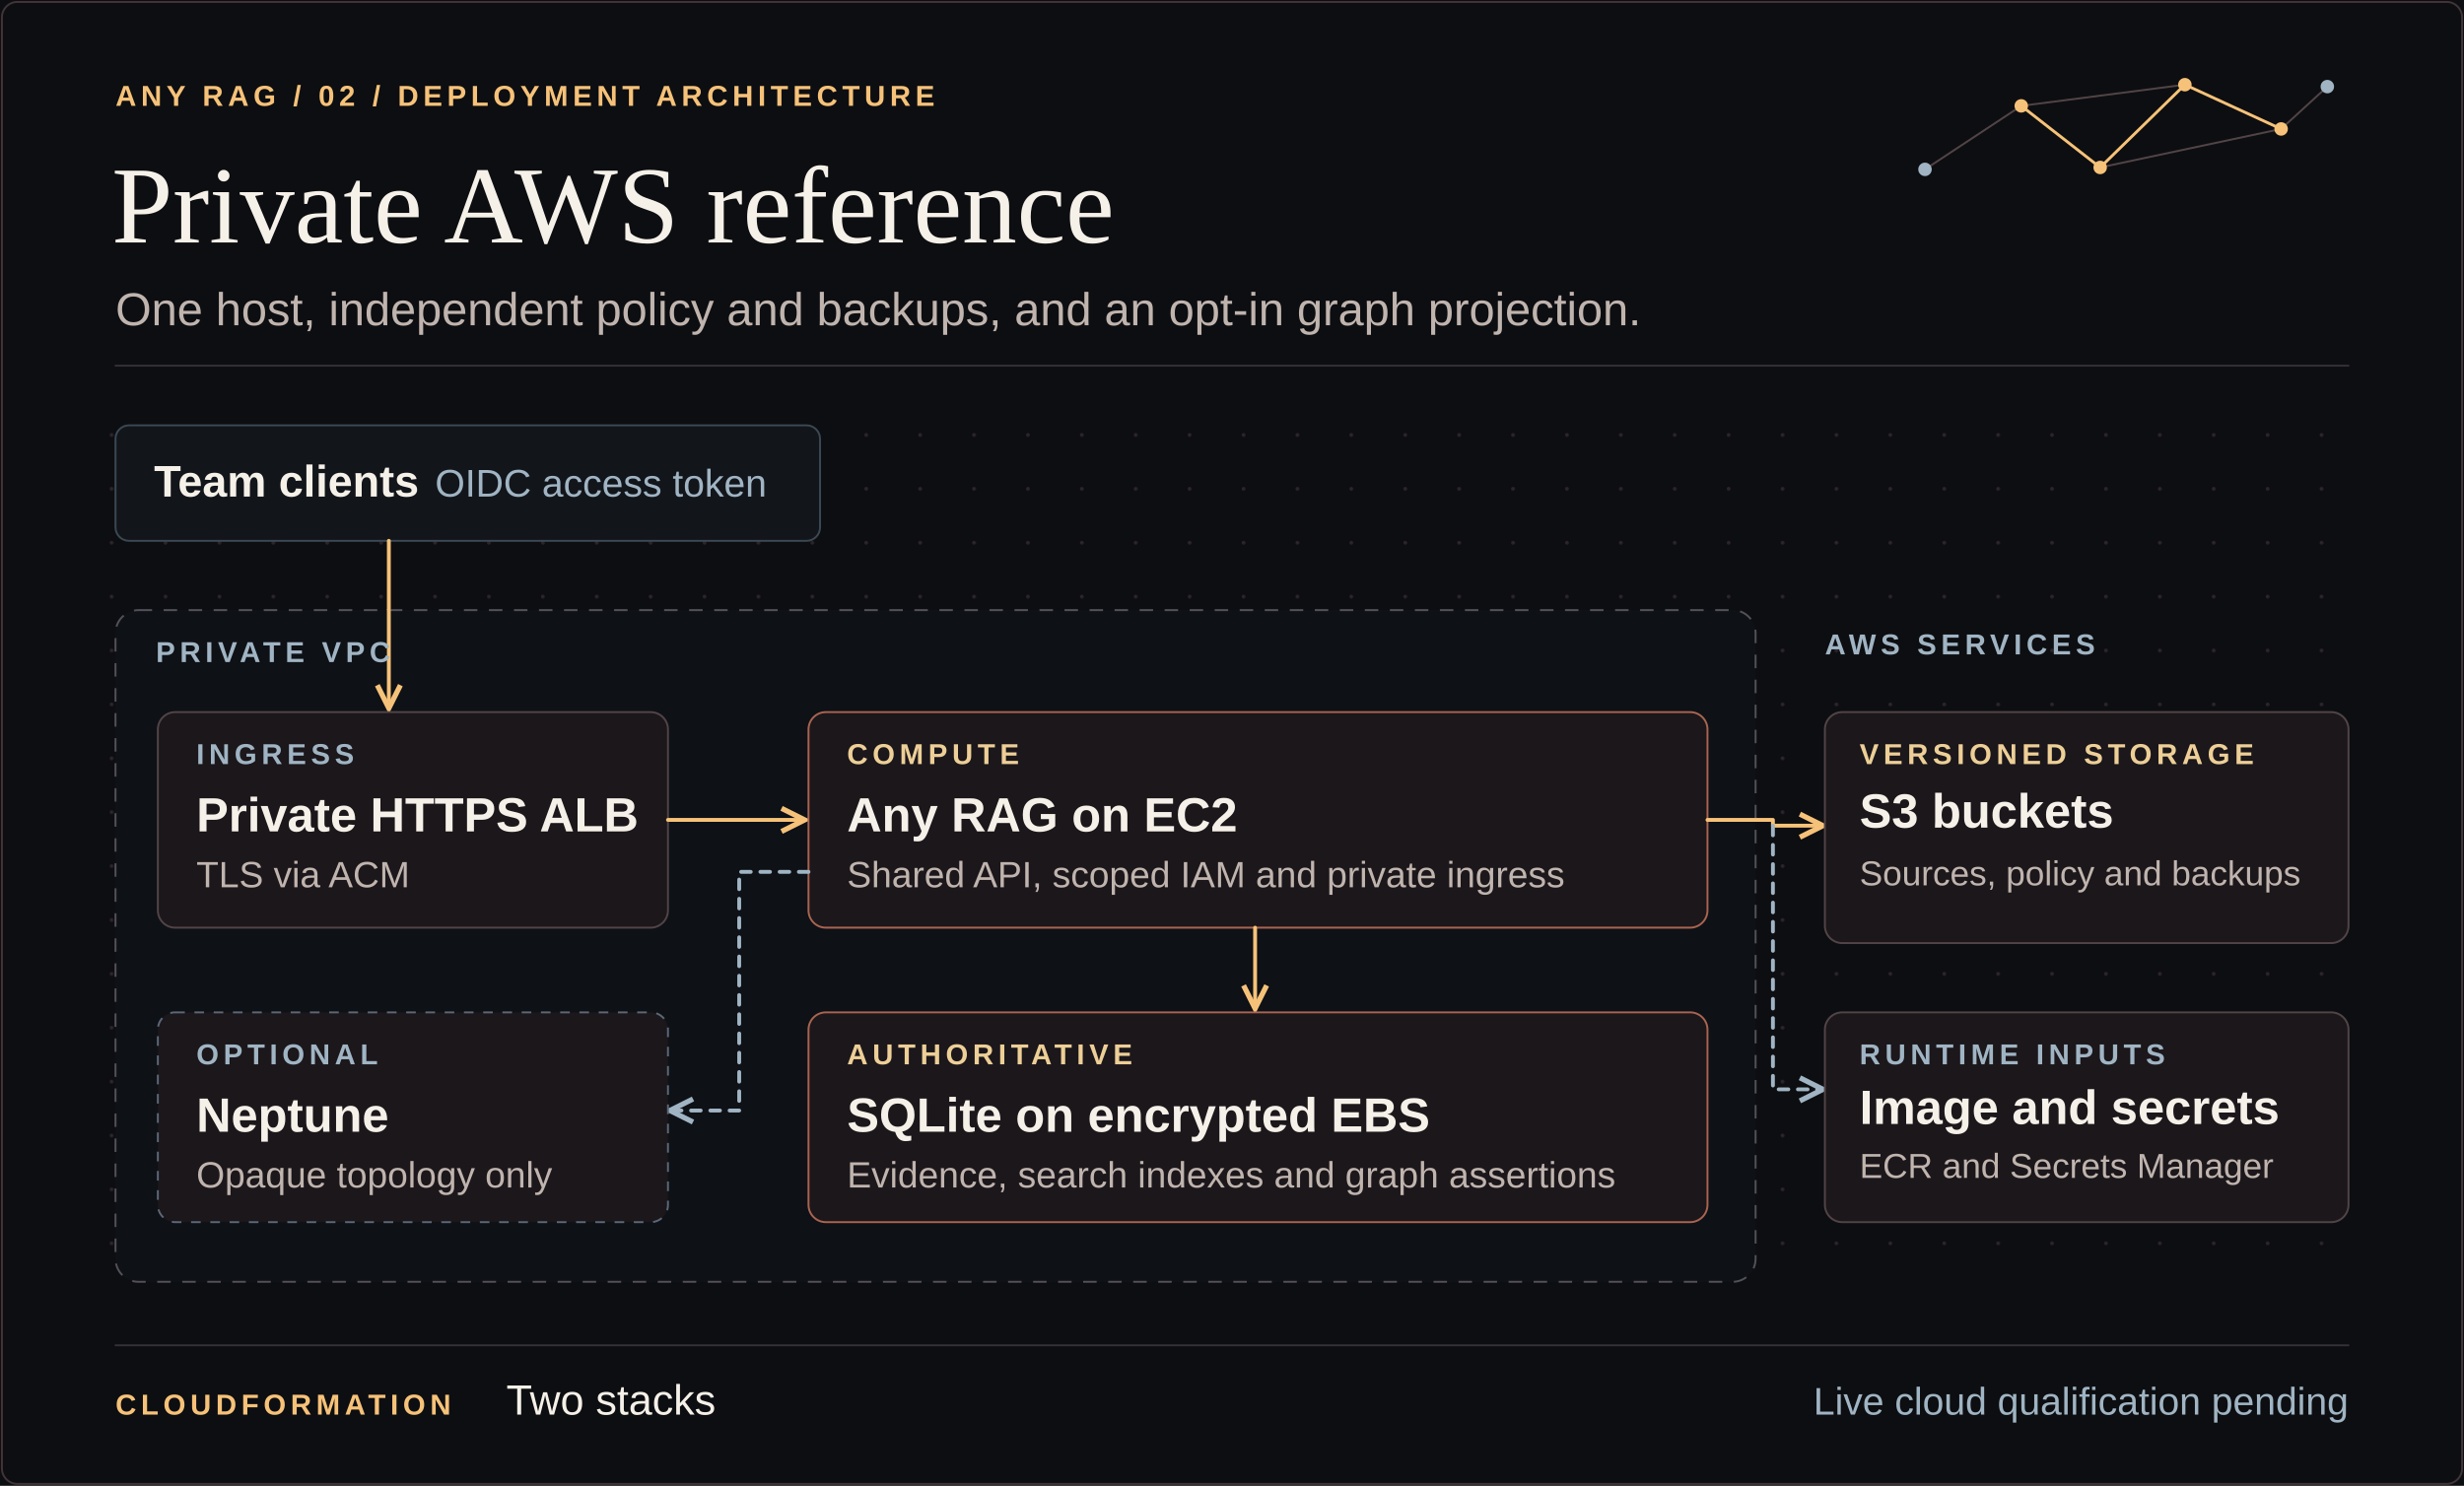
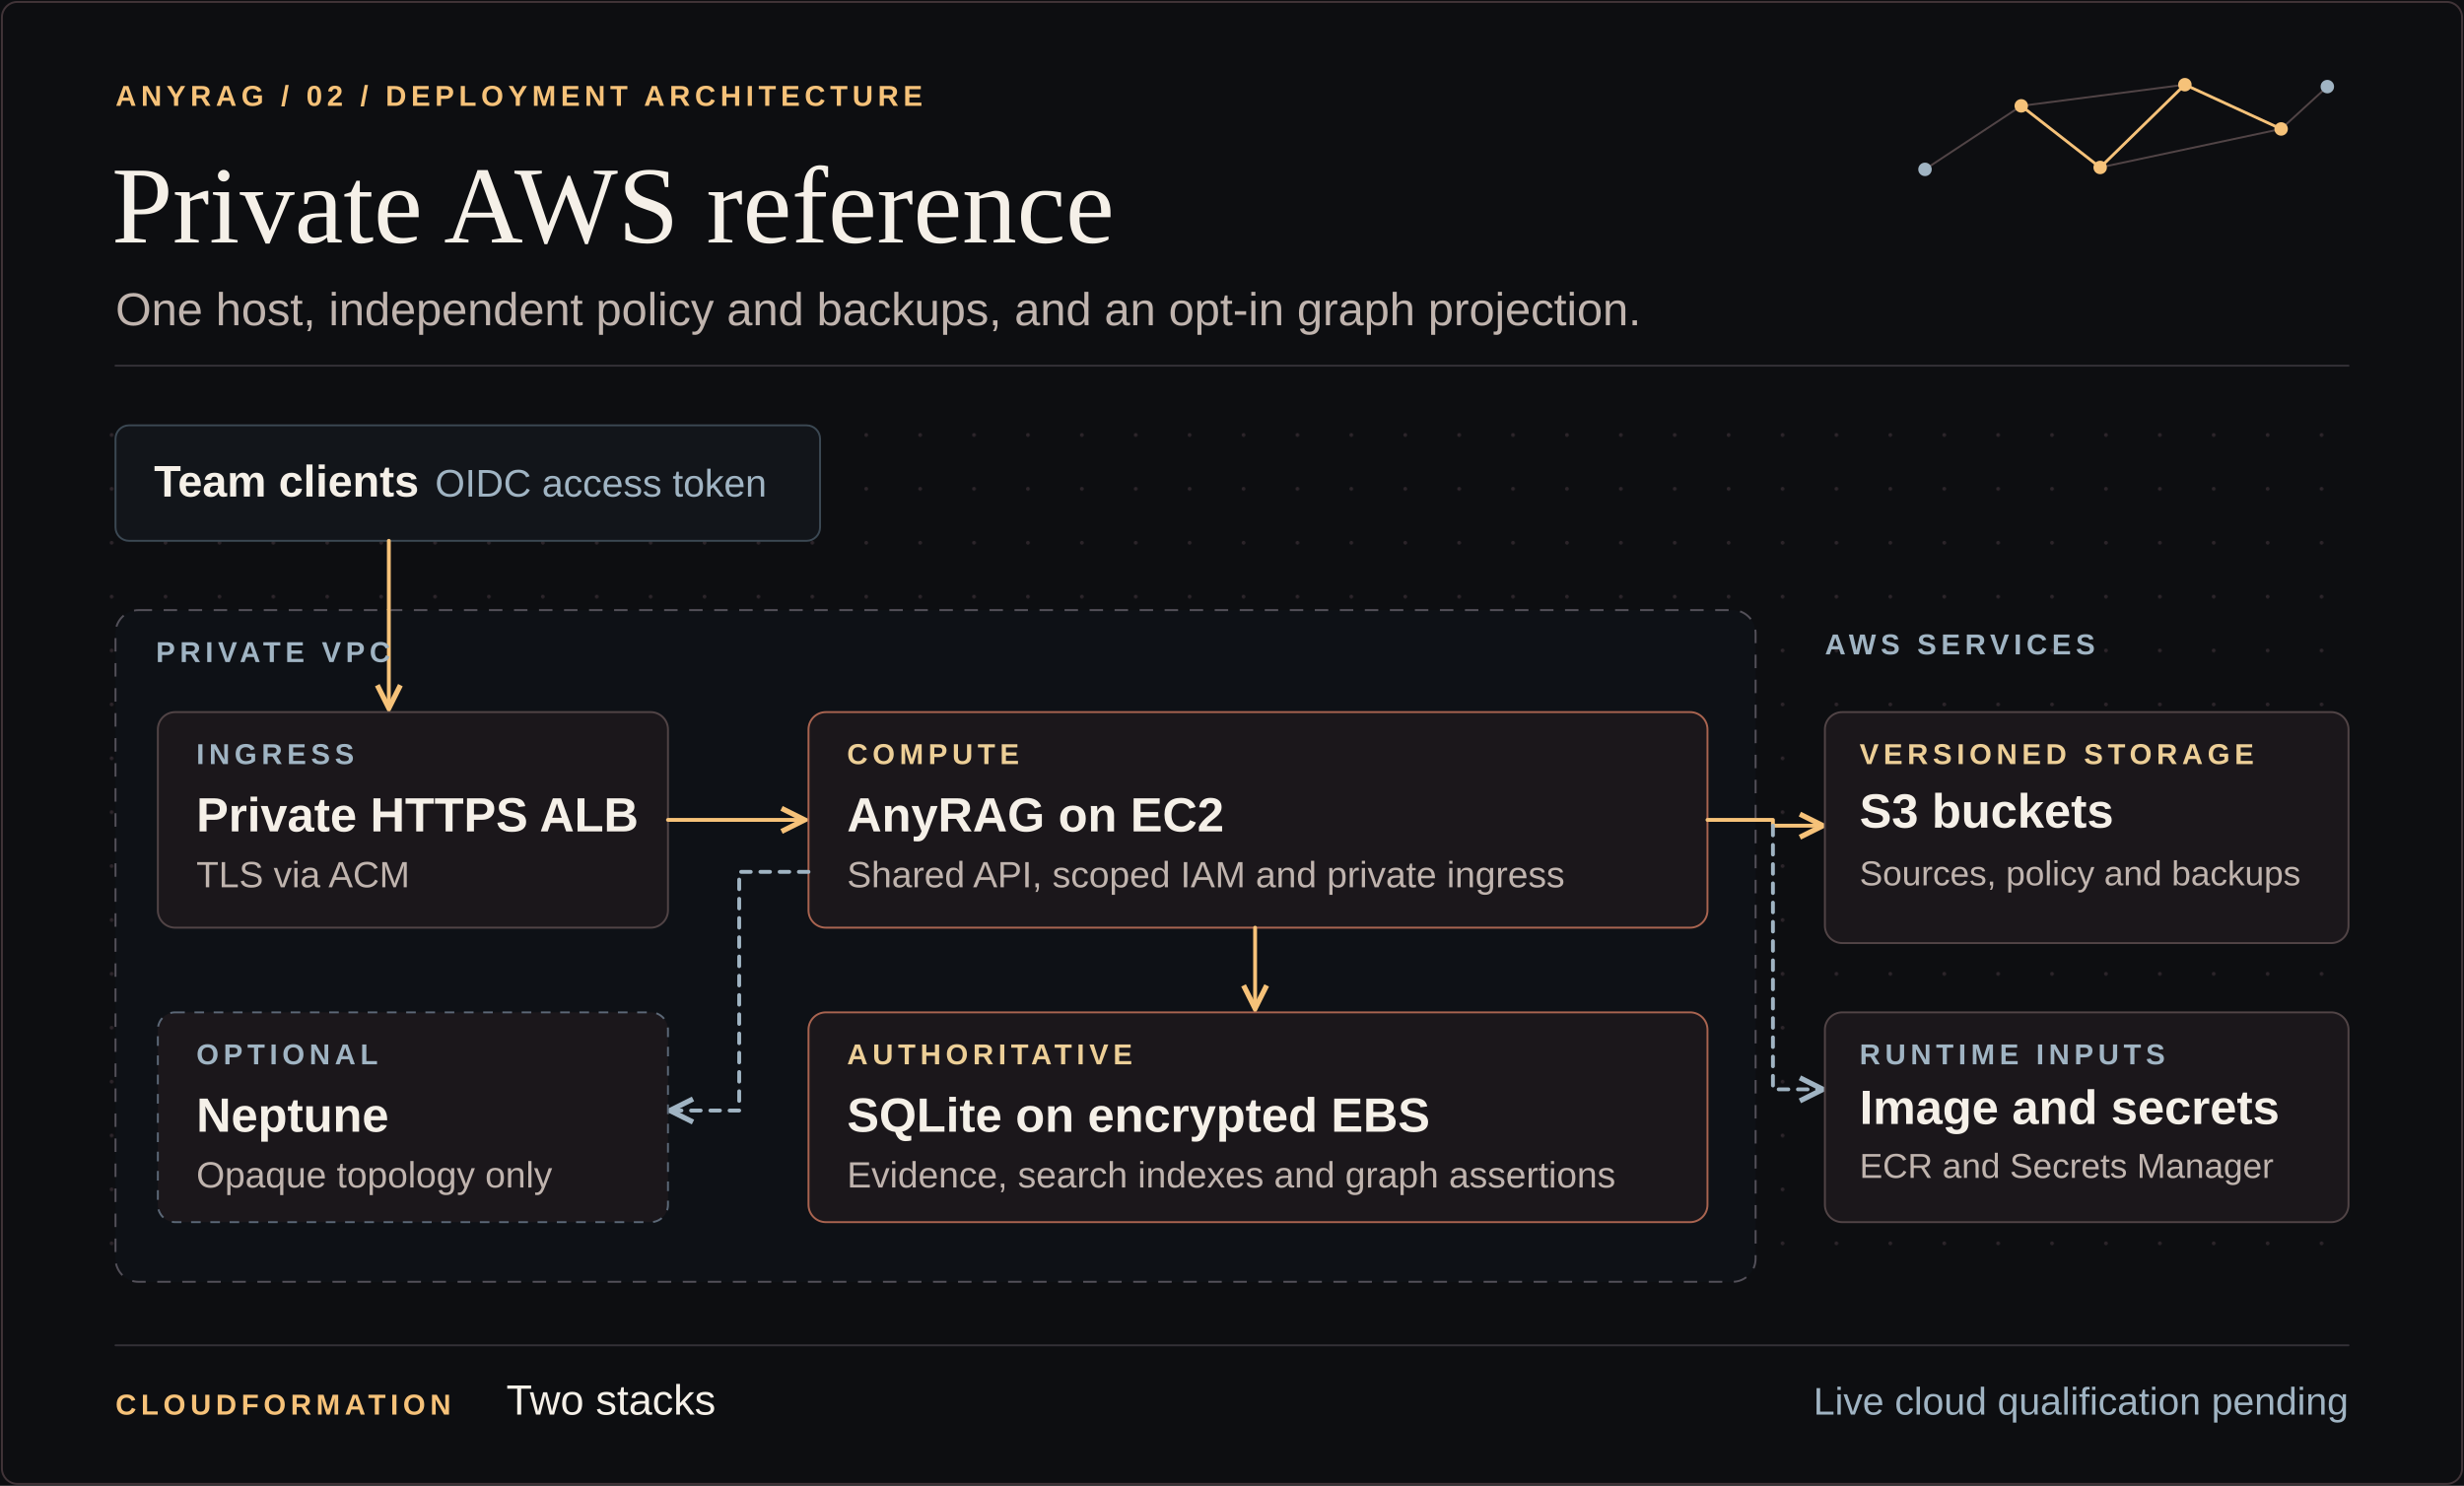
<svg xmlns="http://www.w3.org/2000/svg" width="1280" height="772" viewBox="0 0 1280 772" role="img" aria-labelledby="title desc">
  <defs>
    <pattern id="points" width="28" height="28" patternUnits="userSpaceOnUse">
      <circle cx="2" cy="2" r="1" fill="#2b2429" />
    </pattern>
    <marker id="gold-arrow" markerWidth="8" markerHeight="8" refX="7" refY="4" orient="auto">
      <path d="M1 1L7 4L1 7" fill="none" stroke="#f6c279" stroke-width="1.35" />
    </marker>
    <marker id="steel-arrow" markerWidth="8" markerHeight="8" refX="7" refY="4" orient="auto">
      <path d="M1 1L7 4L1 7" fill="none" stroke="#a0b4c3" stroke-width="1.35" />
    </marker>
  </defs>
  <rect x="0" y="0" width="1280" height="772" rx="0" fill="#0d0e11" stroke="none" />
  <rect x="1" y="1" width="1278" height="770" rx="8" fill="none" stroke="#413438" />
  <rect x="56" y="201" width="1168" height="466" rx="0" fill="url(#points)" stroke="none" />
-   <text x="60" y="55" font-family="Arial, Helvetica, sans-serif" font-size="15" font-weight="650" letter-spacing="2.4" text-anchor="start" fill="#f6c279">ANY RAG  /  02  /  DEPLOYMENT ARCHITECTURE</text>
+   <text x="60" y="55" font-family="Arial, Helvetica, sans-serif" font-size="15" font-weight="650" letter-spacing="2.4" text-anchor="start" fill="#f6c279">ANYRAG  /  02  /  DEPLOYMENT ARCHITECTURE</text>
  <text x="58" y="126" font-family="Georgia, Times New Roman, serif" font-size="57" font-weight="400" letter-spacing="0" text-anchor="start" fill="#f5f0e8">Private AWS reference</text>
  <text x="60" y="169" font-family="Arial, Helvetica, sans-serif" font-size="24" font-weight="400" letter-spacing="0" text-anchor="start" fill="#c0b4ae">One host, independent policy and backups, and an opt-in graph projection.</text>
  <path d="M60 190H1220" fill="none" stroke="#343137" stroke-width="1" stroke-linecap="round" stroke-linejoin="round" />
  <path d="M1000 88L1050 55L1091 87L1135 44L1185 67L1209 45M1050 55L1135 44M1091 87L1185 67" fill="none" stroke="#514446" stroke-width="1" stroke-linecap="round" stroke-linejoin="round" />
  <path d="M1050 55L1091 87L1135 44L1185 67" fill="none" stroke="#f6c279" stroke-width="1.5" stroke-linecap="round" stroke-linejoin="round" />
  <circle cx="1000" cy="88" r="3.5" fill="#a0b4c3" />
  <circle cx="1050" cy="55" r="3.5" fill="#f6c279" />
  <circle cx="1091" cy="87" r="3.5" fill="#f6c279" />
  <circle cx="1135" cy="44" r="3.5" fill="#f6c279" />
  <circle cx="1185" cy="67" r="3.5" fill="#f6c279" />
  <circle cx="1209" cy="45" r="3.5" fill="#a0b4c3" />
  <rect x="60" y="221" width="366" height="60" rx="7" fill="#12151a" stroke="#3b4853" />
  <text x="80" y="258" font-family="Arial, Helvetica, sans-serif" font-size="23" font-weight="600" letter-spacing="0" text-anchor="start" fill="#f5f0e8">Team clients</text>
  <text x="226" y="258" font-family="Arial, Helvetica, sans-serif" font-size="20" font-weight="400" letter-spacing="0" text-anchor="start" fill="#a0b4c3">OIDC access token</text>
  <path d="M202 281V368" fill="none" stroke="#f6c279" stroke-width="2" stroke-linecap="round" stroke-linejoin="round" marker-end="url(#gold-arrow)" />
  <rect x="60" y="317" width="852" height="349" rx="12" fill="#0e1116" stroke="#535059" stroke-dasharray="7 6" />
  <path d="M202 317V368" fill="none" stroke="#f6c279" stroke-width="2" stroke-linecap="round" stroke-linejoin="round" marker-end="url(#gold-arrow)" />
  <text x="81" y="344" font-family="Arial, Helvetica, sans-serif" font-size="15" font-weight="650" letter-spacing="2.4" text-anchor="start" fill="#a0b4c3">PRIVATE VPC</text>
  <text x="948" y="340" font-family="Arial, Helvetica, sans-serif" font-size="15" font-weight="650" letter-spacing="2.4" text-anchor="start" fill="#a0b4c3">AWS SERVICES</text>
  <rect x="82" y="370" width="265" height="112" rx="9" fill="#1b171b" stroke="#514446" />
  <text x="102" y="397" font-family="Arial, Helvetica, sans-serif" font-size="15" font-weight="650" letter-spacing="2.4" text-anchor="start" fill="#a0b4c3">INGRESS</text>
  <text x="102" y="432" font-family="Arial, Helvetica, sans-serif" font-size="25" font-weight="600" letter-spacing="0" text-anchor="start" fill="#f5f0e8">Private HTTPS ALB</text>
  <text x="102" y="461" font-family="Arial, Helvetica, sans-serif" font-size="19" font-weight="400" letter-spacing="0" text-anchor="start" fill="#c0b4ae">TLS via ACM</text>
  <path d="M347 426H418" fill="none" stroke="#f6c279" stroke-width="2" stroke-linecap="round" stroke-linejoin="round" marker-end="url(#gold-arrow)" />
  <rect x="420" y="370" width="467" height="112" rx="9" fill="#1b171b" stroke="#a96450" />
  <text x="440" y="397" font-family="Arial, Helvetica, sans-serif" font-size="15" font-weight="650" letter-spacing="2.4" text-anchor="start" fill="#edcf97">COMPUTE</text>
-   <text x="440" y="432" font-family="Arial, Helvetica, sans-serif" font-size="25" font-weight="600" letter-spacing="0" text-anchor="start" fill="#f5f0e8">Any RAG on EC2</text>
+   <text x="440" y="432" font-family="Arial, Helvetica, sans-serif" font-size="25" font-weight="600" letter-spacing="0" text-anchor="start" fill="#f5f0e8">AnyRAG on EC2</text>
  <text x="440" y="461" font-family="Arial, Helvetica, sans-serif" font-size="19" font-weight="400" letter-spacing="0" text-anchor="start" fill="#c0b4ae">Shared API, scoped IAM and private ingress</text>
  <path d="M652 482V524" fill="none" stroke="#f6c279" stroke-width="2" stroke-linecap="round" stroke-linejoin="round" marker-end="url(#gold-arrow)" />
  <rect x="420" y="526" width="467" height="109" rx="9" fill="#1b171b" stroke="#a96450" />
  <text x="440" y="553" font-family="Arial, Helvetica, sans-serif" font-size="15" font-weight="650" letter-spacing="2.4" text-anchor="start" fill="#edcf97">AUTHORITATIVE</text>
  <text x="440" y="588" font-family="Arial, Helvetica, sans-serif" font-size="25" font-weight="600" letter-spacing="0" text-anchor="start" fill="#f5f0e8">SQLite on encrypted EBS</text>
  <text x="440" y="617" font-family="Arial, Helvetica, sans-serif" font-size="19" font-weight="400" letter-spacing="0" text-anchor="start" fill="#c0b4ae">Evidence, search indexes and graph assertions</text>
  <path d="M420 453H384V577H348" fill="none" stroke="#a0b4c3" stroke-width="2" stroke-linecap="round" stroke-linejoin="round" marker-end="url(#steel-arrow)" stroke-dasharray="5 5" />
  <rect x="82" y="526" width="265" height="109" rx="9" fill="#1b171b" stroke="#5c6877" stroke-dasharray="5 5" />
  <text x="102" y="553" font-family="Arial, Helvetica, sans-serif" font-size="15" font-weight="650" letter-spacing="2.4" text-anchor="start" fill="#a0b4c3">OPTIONAL</text>
  <text x="102" y="588" font-family="Arial, Helvetica, sans-serif" font-size="25" font-weight="600" letter-spacing="0" text-anchor="start" fill="#f5f0e8">Neptune</text>
  <text x="102" y="617" font-family="Arial, Helvetica, sans-serif" font-size="19" font-weight="400" letter-spacing="0" text-anchor="start" fill="#c0b4ae">Opaque topology only</text>
  <path d="M887 426H921V429H947" fill="none" stroke="#f6c279" stroke-width="2" stroke-linecap="round" stroke-linejoin="round" marker-end="url(#gold-arrow)" />
  <path d="M921 429V566H947" fill="none" stroke="#a0b4c3" stroke-width="2" stroke-linecap="round" stroke-linejoin="round" marker-end="url(#steel-arrow)" stroke-dasharray="5 5" />
  <rect x="948" y="370" width="272" height="120" rx="9" fill="#1b171b" stroke="#514446" />
  <text x="966" y="397" font-family="Arial, Helvetica, sans-serif" font-size="15" font-weight="650" letter-spacing="2.4" text-anchor="start" fill="#edcf97">VERSIONED STORAGE</text>
  <text x="966" y="430" font-family="Arial, Helvetica, sans-serif" font-size="25" font-weight="600" letter-spacing="0" text-anchor="start" fill="#f5f0e8">S3 buckets</text>
  <text x="966" y="460" font-family="Arial, Helvetica, sans-serif" font-size="18" font-weight="400" letter-spacing="0" text-anchor="start" fill="#c0b4ae">Sources, policy and backups</text>
  <rect x="948" y="526" width="272" height="109" rx="9" fill="#1b171b" stroke="#514446" />
  <text x="966" y="553" font-family="Arial, Helvetica, sans-serif" font-size="15" font-weight="650" letter-spacing="2.4" text-anchor="start" fill="#a0b4c3">RUNTIME INPUTS</text>
  <text x="966" y="584" font-family="Arial, Helvetica, sans-serif" font-size="25" font-weight="600" letter-spacing="0" text-anchor="start" fill="#f5f0e8">Image and secrets</text>
  <text x="966" y="612" font-family="Arial, Helvetica, sans-serif" font-size="18" font-weight="400" letter-spacing="0" text-anchor="start" fill="#c0b4ae">ECR and Secrets Manager</text>
  <path d="M60 699H1220" fill="none" stroke="#343137" stroke-width="1" stroke-linecap="round" stroke-linejoin="round" />
  <text x="60" y="735" font-family="Arial, Helvetica, sans-serif" font-size="15" font-weight="650" letter-spacing="2.4" text-anchor="start" fill="#f6c279">CLOUDFORMATION</text>
  <text x="263" y="735" font-family="Arial, Helvetica, sans-serif" font-size="22" font-weight="400" letter-spacing="0" text-anchor="start" fill="#f5f0e8">Two stacks</text>
  <text x="1220" y="735" font-family="Arial, Helvetica, sans-serif" font-size="20" font-weight="400" letter-spacing="0" text-anchor="end" fill="#a0b4c3">Live cloud qualification pending</text>
</svg>
